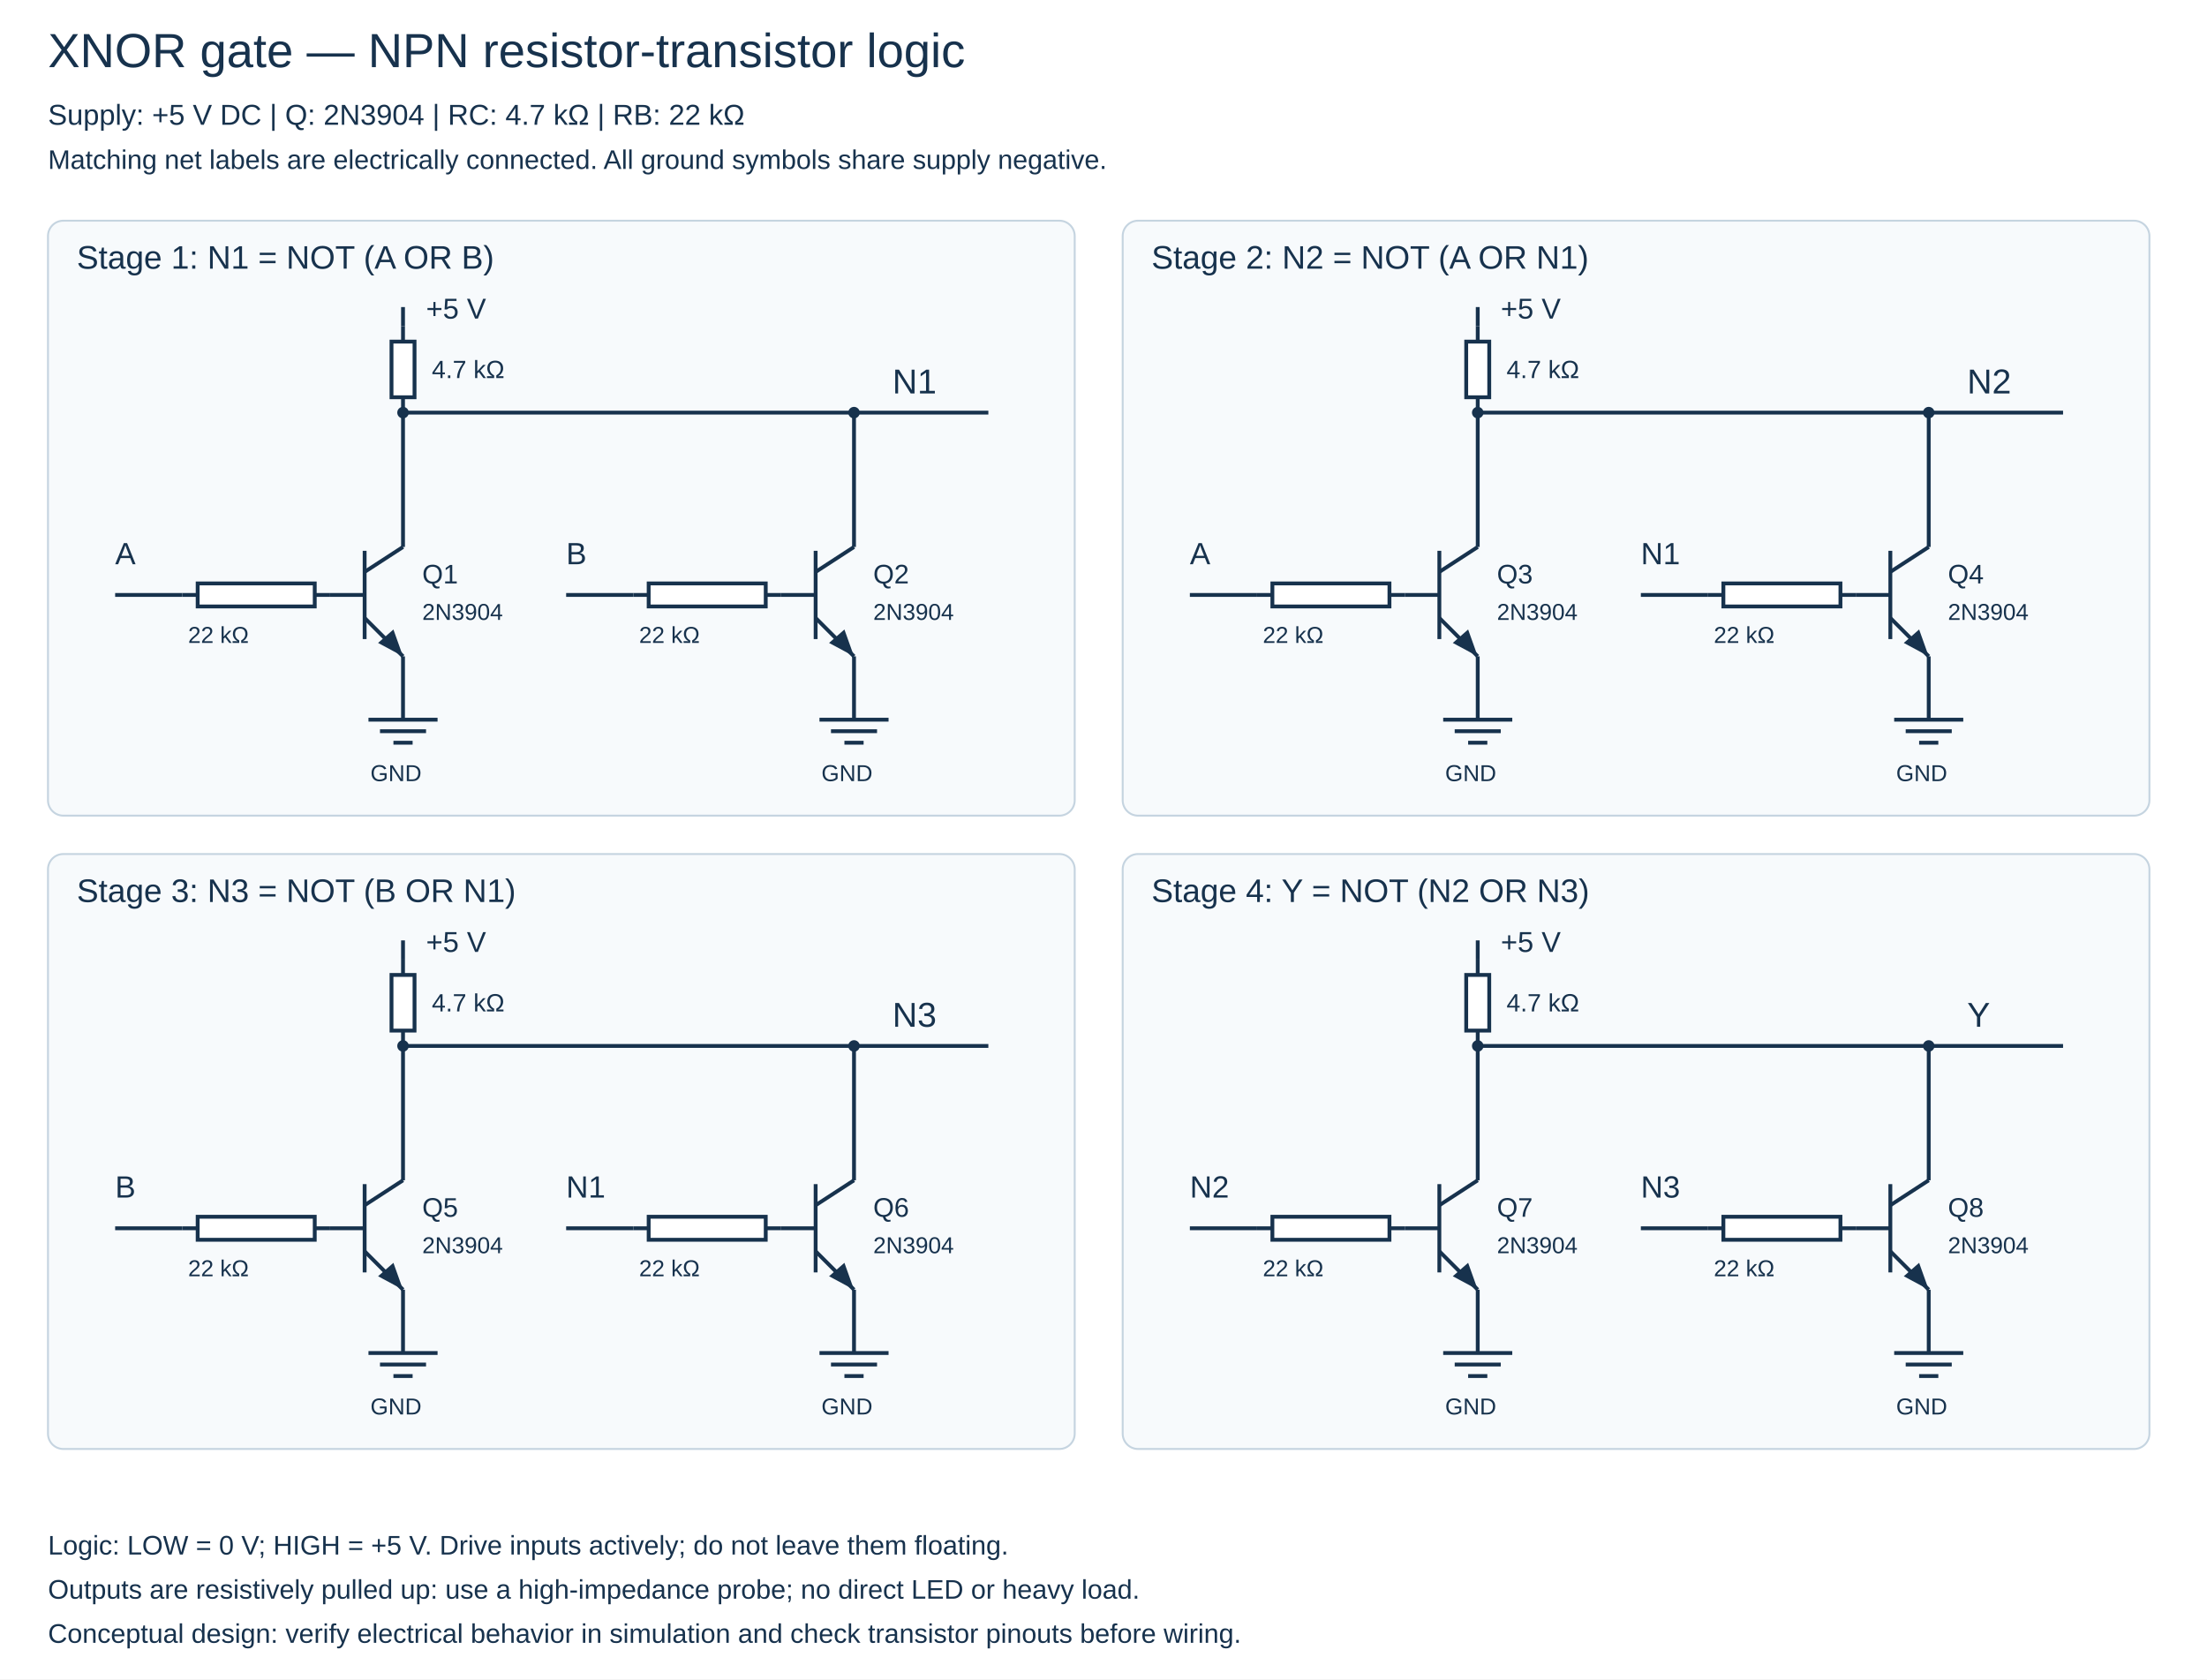
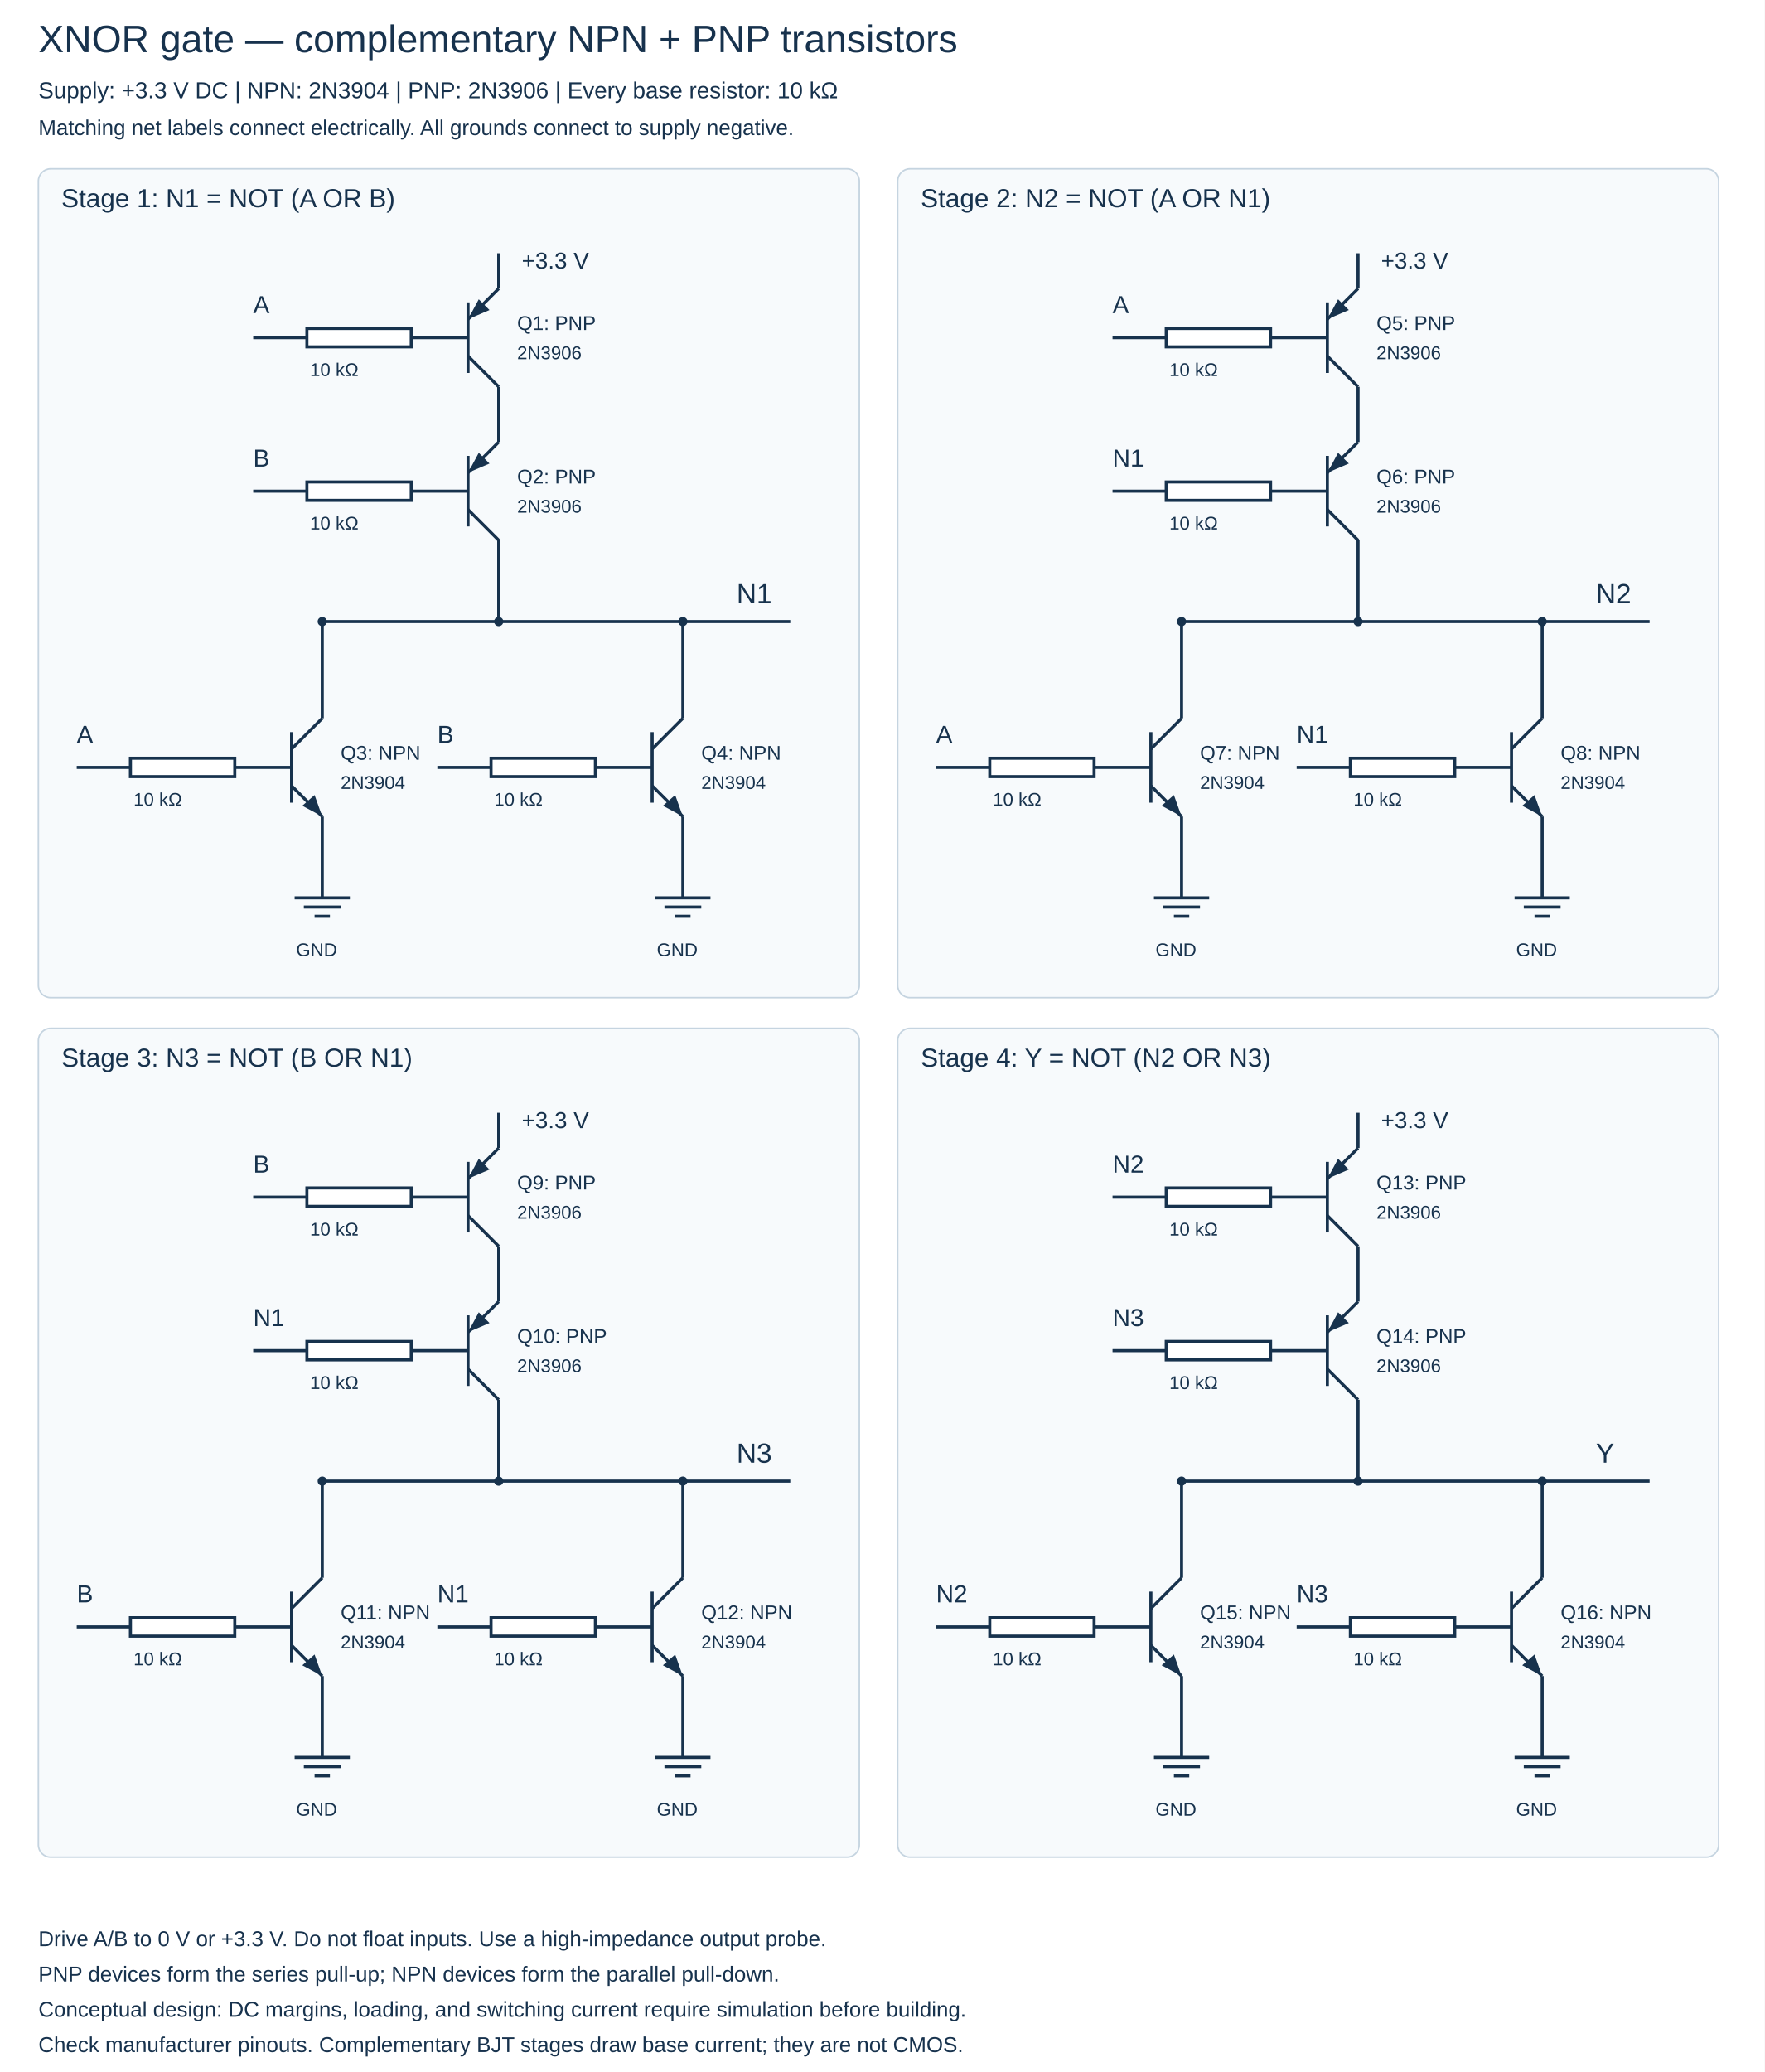
- <svg xmlns="http://www.w3.org/2000/svg" width="1150" height="875" viewBox="0 0 1150 875">
+ <svg xmlns="http://www.w3.org/2000/svg" width="1150" height="1350" viewBox="0 0 1150 1350">
  <rect width="100%" height="100%" fill="white" />
  <style>text{font-family:Arial,sans-serif;fill:#17324d}.wire{stroke:#17324d;stroke-width:2;fill:none}.component{stroke:#17324d;stroke-width:2;fill:white}</style>
-   <text x="25" y="35" font-size="25">XNOR gate — NPN resistor-transistor logic</text>
-   <text x="25" y="65" font-size="15">Supply: +5 V DC | Q: 2N3904 | RC: 4.7 kΩ | RB: 22 kΩ</text>
-   <text x="25" y="88" font-size="14">Matching net labels are electrically connected. All ground symbols share supply negative.</text>
-   <rect x="25" y="115" width="535" height="310" rx="8" fill="#f7fafc" stroke="#c5d4e0" />
-   <text x="40" y="140" font-size="17">Stage 1: N1 = NOT (A OR B)</text>
-   <path d="M210,160 L210,170" class="wire" />
-   <text x="222" y="166" font-size="15">+5 V</text>
-   <path d="M210,170 L210,178" class="wire" />
-   <rect x="204" y="178" width="12" height="29" class="component" />
-   <path d="M210,207 L210,215" class="wire" />
-   <text x="225" y="197" font-size="13">4.7 kΩ</text>
-   <path d="M210,215 L515,215" class="wire" />
-   <circle cx="210" cy="215" r="3" fill="#17324d" />
-   <text x="465" y="205" font-size="18">N1</text>
-   <path d="M210,215 L210,285" class="wire" />
-   <path d="M210,285 L190,298" class="wire" />
-   <path d="M190,287 L190,333" class="wire" />
-   <path d="M190,322 L210,342" class="wire" />
-   <path d="M197,335 L210,342 L205,328 Z" fill="#17324d" />
-   <path d="M210,342 L210,375" class="wire" />
-   <path d="M172,310 L190,310" class="wire" />
-   <path d="M95,310 L103,310" class="wire" />
-   <rect x="103" y="304" width="61" height="12" class="component" />
-   <path d="M164,310 L172,310" class="wire" />
-   <path d="M60,310 L95,310" class="wire" />
-   <text x="60" y="294" font-size="16">A</text>
-   <text x="98" y="335" font-size="12">22 kΩ</text>
-   <text x="220" y="304" font-size="14">Q1</text>
-   <text x="220" y="323" font-size="12">2N3904</text>
-   <path d="M192,375 L228,375" class="wire" />
-   <path d="M198,381 L222,381" class="wire" />
-   <path d="M205,387 L215,387" class="wire" />
-   <text x="193" y="407" font-size="12">GND</text>
-   <circle cx="445" cy="215" r="3" fill="#17324d" />
-   <path d="M445,215 L445,285" class="wire" />
-   <path d="M445,285 L425,298" class="wire" />
-   <path d="M425,287 L425,333" class="wire" />
-   <path d="M425,322 L445,342" class="wire" />
-   <path d="M432,335 L445,342 L440,328 Z" fill="#17324d" />
-   <path d="M445,342 L445,375" class="wire" />
-   <path d="M407,310 L425,310" class="wire" />
-   <path d="M330,310 L338,310" class="wire" />
-   <rect x="338" y="304" width="61" height="12" class="component" />
-   <path d="M399,310 L407,310" class="wire" />
-   <path d="M295,310 L330,310" class="wire" />
-   <text x="295" y="294" font-size="16">B</text>
-   <text x="333" y="335" font-size="12">22 kΩ</text>
-   <text x="455" y="304" font-size="14">Q2</text>
-   <text x="455" y="323" font-size="12">2N3904</text>
-   <path d="M427,375 L463,375" class="wire" />
-   <path d="M433,381 L457,381" class="wire" />
-   <path d="M440,387 L450,387" class="wire" />
-   <text x="428" y="407" font-size="12">GND</text>
-   <rect x="585" y="115" width="535" height="310" rx="8" fill="#f7fafc" stroke="#c5d4e0" />
-   <text x="600" y="140" font-size="17">Stage 2: N2 = NOT (A OR N1)</text>
-   <path d="M770,160 L770,170" class="wire" />
-   <text x="782" y="166" font-size="15">+5 V</text>
-   <path d="M770,170 L770,178" class="wire" />
-   <rect x="764" y="178" width="12" height="29" class="component" />
-   <path d="M770,207 L770,215" class="wire" />
-   <text x="785" y="197" font-size="13">4.7 kΩ</text>
-   <path d="M770,215 L1075,215" class="wire" />
-   <circle cx="770" cy="215" r="3" fill="#17324d" />
-   <text x="1025" y="205" font-size="18">N2</text>
-   <path d="M770,215 L770,285" class="wire" />
-   <path d="M770,285 L750,298" class="wire" />
-   <path d="M750,287 L750,333" class="wire" />
-   <path d="M750,322 L770,342" class="wire" />
-   <path d="M757,335 L770,342 L765,328 Z" fill="#17324d" />
-   <path d="M770,342 L770,375" class="wire" />
-   <path d="M732,310 L750,310" class="wire" />
-   <path d="M655,310 L663,310" class="wire" />
-   <rect x="663" y="304" width="61" height="12" class="component" />
-   <path d="M724,310 L732,310" class="wire" />
-   <path d="M620,310 L655,310" class="wire" />
-   <text x="620" y="294" font-size="16">A</text>
-   <text x="658" y="335" font-size="12">22 kΩ</text>
-   <text x="780" y="304" font-size="14">Q3</text>
-   <text x="780" y="323" font-size="12">2N3904</text>
-   <path d="M752,375 L788,375" class="wire" />
-   <path d="M758,381 L782,381" class="wire" />
-   <path d="M765,387 L775,387" class="wire" />
-   <text x="753" y="407" font-size="12">GND</text>
-   <circle cx="1005" cy="215" r="3" fill="#17324d" />
-   <path d="M1005,215 L1005,285" class="wire" />
-   <path d="M1005,285 L985,298" class="wire" />
-   <path d="M985,287 L985,333" class="wire" />
-   <path d="M985,322 L1005,342" class="wire" />
-   <path d="M992,335 L1005,342 L1000,328 Z" fill="#17324d" />
-   <path d="M1005,342 L1005,375" class="wire" />
-   <path d="M967,310 L985,310" class="wire" />
-   <path d="M890,310 L898,310" class="wire" />
-   <rect x="898" y="304" width="61" height="12" class="component" />
-   <path d="M959,310 L967,310" class="wire" />
-   <path d="M855,310 L890,310" class="wire" />
-   <text x="855" y="294" font-size="16">N1</text>
-   <text x="893" y="335" font-size="12">22 kΩ</text>
-   <text x="1015" y="304" font-size="14">Q4</text>
-   <text x="1015" y="323" font-size="12">2N3904</text>
-   <path d="M987,375 L1023,375" class="wire" />
-   <path d="M993,381 L1017,381" class="wire" />
-   <path d="M1000,387 L1010,387" class="wire" />
-   <text x="988" y="407" font-size="12">GND</text>
-   <rect x="25" y="445" width="535" height="310" rx="8" fill="#f7fafc" stroke="#c5d4e0" />
-   <text x="40" y="470" font-size="17">Stage 3: N3 = NOT (B OR N1)</text>
-   <path d="M210,490 L210,500" class="wire" />
-   <text x="222" y="496" font-size="15">+5 V</text>
-   <path d="M210,500 L210,508" class="wire" />
-   <rect x="204" y="508" width="12" height="29" class="component" />
-   <path d="M210,537 L210,545" class="wire" />
-   <text x="225" y="527" font-size="13">4.7 kΩ</text>
-   <path d="M210,545 L515,545" class="wire" />
-   <circle cx="210" cy="545" r="3" fill="#17324d" />
-   <text x="465" y="535" font-size="18">N3</text>
-   <path d="M210,545 L210,615" class="wire" />
-   <path d="M210,615 L190,628" class="wire" />
-   <path d="M190,617 L190,663" class="wire" />
-   <path d="M190,652 L210,672" class="wire" />
-   <path d="M197,665 L210,672 L205,658 Z" fill="#17324d" />
-   <path d="M210,672 L210,705" class="wire" />
-   <path d="M172,640 L190,640" class="wire" />
-   <path d="M95,640 L103,640" class="wire" />
-   <rect x="103" y="634" width="61" height="12" class="component" />
-   <path d="M164,640 L172,640" class="wire" />
-   <path d="M60,640 L95,640" class="wire" />
-   <text x="60" y="624" font-size="16">B</text>
-   <text x="98" y="665" font-size="12">22 kΩ</text>
-   <text x="220" y="634" font-size="14">Q5</text>
-   <text x="220" y="653" font-size="12">2N3904</text>
-   <path d="M192,705 L228,705" class="wire" />
-   <path d="M198,711 L222,711" class="wire" />
-   <path d="M205,717 L215,717" class="wire" />
-   <text x="193" y="737" font-size="12">GND</text>
-   <circle cx="445" cy="545" r="3" fill="#17324d" />
-   <path d="M445,545 L445,615" class="wire" />
-   <path d="M445,615 L425,628" class="wire" />
-   <path d="M425,617 L425,663" class="wire" />
-   <path d="M425,652 L445,672" class="wire" />
-   <path d="M432,665 L445,672 L440,658 Z" fill="#17324d" />
-   <path d="M445,672 L445,705" class="wire" />
-   <path d="M407,640 L425,640" class="wire" />
-   <path d="M330,640 L338,640" class="wire" />
-   <rect x="338" y="634" width="61" height="12" class="component" />
-   <path d="M399,640 L407,640" class="wire" />
-   <path d="M295,640 L330,640" class="wire" />
-   <text x="295" y="624" font-size="16">N1</text>
-   <text x="333" y="665" font-size="12">22 kΩ</text>
-   <text x="455" y="634" font-size="14">Q6</text>
-   <text x="455" y="653" font-size="12">2N3904</text>
-   <path d="M427,705 L463,705" class="wire" />
-   <path d="M433,711 L457,711" class="wire" />
-   <path d="M440,717 L450,717" class="wire" />
-   <text x="428" y="737" font-size="12">GND</text>
-   <rect x="585" y="445" width="535" height="310" rx="8" fill="#f7fafc" stroke="#c5d4e0" />
-   <text x="600" y="470" font-size="17">Stage 4: Y = NOT (N2 OR N3)</text>
-   <path d="M770,490 L770,500" class="wire" />
-   <text x="782" y="496" font-size="15">+5 V</text>
-   <path d="M770,500 L770,508" class="wire" />
-   <rect x="764" y="508" width="12" height="29" class="component" />
-   <path d="M770,537 L770,545" class="wire" />
-   <text x="785" y="527" font-size="13">4.7 kΩ</text>
-   <path d="M770,545 L1075,545" class="wire" />
-   <circle cx="770" cy="545" r="3" fill="#17324d" />
-   <text x="1025" y="535" font-size="18">Y</text>
-   <path d="M770,545 L770,615" class="wire" />
-   <path d="M770,615 L750,628" class="wire" />
-   <path d="M750,617 L750,663" class="wire" />
-   <path d="M750,652 L770,672" class="wire" />
-   <path d="M757,665 L770,672 L765,658 Z" fill="#17324d" />
-   <path d="M770,672 L770,705" class="wire" />
-   <path d="M732,640 L750,640" class="wire" />
-   <path d="M655,640 L663,640" class="wire" />
-   <rect x="663" y="634" width="61" height="12" class="component" />
-   <path d="M724,640 L732,640" class="wire" />
-   <path d="M620,640 L655,640" class="wire" />
-   <text x="620" y="624" font-size="16">N2</text>
-   <text x="658" y="665" font-size="12">22 kΩ</text>
-   <text x="780" y="634" font-size="14">Q7</text>
-   <text x="780" y="653" font-size="12">2N3904</text>
-   <path d="M752,705 L788,705" class="wire" />
-   <path d="M758,711 L782,711" class="wire" />
-   <path d="M765,717 L775,717" class="wire" />
-   <text x="753" y="737" font-size="12">GND</text>
-   <circle cx="1005" cy="545" r="3" fill="#17324d" />
-   <path d="M1005,545 L1005,615" class="wire" />
-   <path d="M1005,615 L985,628" class="wire" />
-   <path d="M985,617 L985,663" class="wire" />
-   <path d="M985,652 L1005,672" class="wire" />
-   <path d="M992,665 L1005,672 L1000,658 Z" fill="#17324d" />
-   <path d="M1005,672 L1005,705" class="wire" />
-   <path d="M967,640 L985,640" class="wire" />
-   <path d="M890,640 L898,640" class="wire" />
-   <rect x="898" y="634" width="61" height="12" class="component" />
-   <path d="M959,640 L967,640" class="wire" />
-   <path d="M855,640 L890,640" class="wire" />
-   <text x="855" y="624" font-size="16">N3</text>
-   <text x="893" y="665" font-size="12">22 kΩ</text>
-   <text x="1015" y="634" font-size="14">Q8</text>
-   <text x="1015" y="653" font-size="12">2N3904</text>
-   <path d="M987,705 L1023,705" class="wire" />
-   <path d="M993,711 L1017,711" class="wire" />
-   <path d="M1000,717 L1010,717" class="wire" />
-   <text x="988" y="737" font-size="12">GND</text>
-   <text x="25" y="810" font-size="14">Logic: LOW = 0 V; HIGH = +5 V. Drive inputs actively; do not leave them floating.</text>
-   <text x="25" y="833" font-size="14">Outputs are resistively pulled up: use a high-impedance probe; no direct LED or heavy load.</text>
-   <text x="25" y="856" font-size="14">Conceptual design: verify electrical behavior in simulation and check transistor pinouts before wiring.</text>
+   <text x="25" y="34" font-size="25">XNOR gate — complementary NPN + PNP transistors</text>
+   <text x="25" y="64" font-size="15">Supply: +3.3 V DC | NPN: 2N3904 | PNP: 2N3906 | Every base resistor: 10 kΩ</text>
+   <text x="25" y="88" font-size="14">Matching net labels connect electrically. All grounds connect to supply negative.</text>
+   <rect x="25" y="110" width="535" height="540" rx="8" fill="#f7fafc" stroke="#c5d4e0" />
+   <text x="40" y="135" font-size="17">Stage 1: N1 = NOT (A OR B)</text>
+   <path d="M325,165 L325,188" class="wire" />
+   <text x="340" y="175" font-size="15">+3.3 V</text>
+   <path d="M305,197 L305,243" class="wire" />
+   <path d="M325,188 L305,208" class="wire" />
+   <path d="M305,232 L325,252" class="wire" />
+   <path d="M305,208 L319,202 L312,195 Z" fill="#17324d" />
+   <text x="165" y="204" font-size="16">A</text>
+   <path d="M165,220 L200,220" class="wire" />
+   <rect x="200" y="214" width="68" height="12" class="component" />
+   <path d="M268,220 L305,220" class="wire" />
+   <text x="202" y="245" font-size="12">10 kΩ</text>
+   <text x="337" y="215" font-size="13">Q1: PNP</text>
+   <text x="337" y="234" font-size="12">2N3906</text>
+   <path d="M325,252 L325,288" class="wire" />
+   <path d="M305,297 L305,343" class="wire" />
+   <path d="M325,288 L305,308" class="wire" />
+   <path d="M305,332 L325,352" class="wire" />
+   <path d="M305,308 L319,302 L312,295 Z" fill="#17324d" />
+   <text x="165" y="304" font-size="16">B</text>
+   <path d="M165,320 L200,320" class="wire" />
+   <rect x="200" y="314" width="68" height="12" class="component" />
+   <path d="M268,320 L305,320" class="wire" />
+   <text x="202" y="345" font-size="12">10 kΩ</text>
+   <text x="337" y="315" font-size="13">Q2: PNP</text>
+   <text x="337" y="334" font-size="12">2N3906</text>
+   <path d="M325,352 L325,405" class="wire" />
+   <path d="M210,405 L515,405" class="wire" />
+   <circle cx="325" cy="405" r="3" fill="#17324d" />
+   <text x="480" y="393" font-size="18">N1</text>
+   <circle cx="210" cy="405" r="3" fill="#17324d" />
+   <path d="M210,405 L210,468" class="wire" />
+   <path d="M190,477 L190,523" class="wire" />
+   <path d="M210,468 L190,488" class="wire" />
+   <path d="M190,512 L210,532" class="wire" />
+   <path d="M210,532 L197,525 L205,518 Z" fill="#17324d" />
+   <text x="50" y="484" font-size="16">A</text>
+   <path d="M50,500 L85,500" class="wire" />
+   <rect x="85" y="494" width="68" height="12" class="component" />
+   <path d="M153,500 L190,500" class="wire" />
+   <text x="87" y="525" font-size="12">10 kΩ</text>
+   <text x="222" y="495" font-size="13">Q3: NPN</text>
+   <text x="222" y="514" font-size="12">2N3904</text>
+   <path d="M210,532 L210,585" class="wire" />
+   <path d="M192,585 L228,585" class="wire" />
+   <path d="M198,591 L222,591" class="wire" />
+   <path d="M205,597 L215,597" class="wire" />
+   <text x="193" y="623" font-size="12">GND</text>
+   <circle cx="445" cy="405" r="3" fill="#17324d" />
+   <path d="M445,405 L445,468" class="wire" />
+   <path d="M425,477 L425,523" class="wire" />
+   <path d="M445,468 L425,488" class="wire" />
+   <path d="M425,512 L445,532" class="wire" />
+   <path d="M445,532 L432,525 L440,518 Z" fill="#17324d" />
+   <text x="285" y="484" font-size="16">B</text>
+   <path d="M285,500 L320,500" class="wire" />
+   <rect x="320" y="494" width="68" height="12" class="component" />
+   <path d="M388,500 L425,500" class="wire" />
+   <text x="322" y="525" font-size="12">10 kΩ</text>
+   <text x="457" y="495" font-size="13">Q4: NPN</text>
+   <text x="457" y="514" font-size="12">2N3904</text>
+   <path d="M445,532 L445,585" class="wire" />
+   <path d="M427,585 L463,585" class="wire" />
+   <path d="M433,591 L457,591" class="wire" />
+   <path d="M440,597 L450,597" class="wire" />
+   <text x="428" y="623" font-size="12">GND</text>
+   <rect x="585" y="110" width="535" height="540" rx="8" fill="#f7fafc" stroke="#c5d4e0" />
+   <text x="600" y="135" font-size="17">Stage 2: N2 = NOT (A OR N1)</text>
+   <path d="M885,165 L885,188" class="wire" />
+   <text x="900" y="175" font-size="15">+3.3 V</text>
+   <path d="M865,197 L865,243" class="wire" />
+   <path d="M885,188 L865,208" class="wire" />
+   <path d="M865,232 L885,252" class="wire" />
+   <path d="M865,208 L879,202 L872,195 Z" fill="#17324d" />
+   <text x="725" y="204" font-size="16">A</text>
+   <path d="M725,220 L760,220" class="wire" />
+   <rect x="760" y="214" width="68" height="12" class="component" />
+   <path d="M828,220 L865,220" class="wire" />
+   <text x="762" y="245" font-size="12">10 kΩ</text>
+   <text x="897" y="215" font-size="13">Q5: PNP</text>
+   <text x="897" y="234" font-size="12">2N3906</text>
+   <path d="M885,252 L885,288" class="wire" />
+   <path d="M865,297 L865,343" class="wire" />
+   <path d="M885,288 L865,308" class="wire" />
+   <path d="M865,332 L885,352" class="wire" />
+   <path d="M865,308 L879,302 L872,295 Z" fill="#17324d" />
+   <text x="725" y="304" font-size="16">N1</text>
+   <path d="M725,320 L760,320" class="wire" />
+   <rect x="760" y="314" width="68" height="12" class="component" />
+   <path d="M828,320 L865,320" class="wire" />
+   <text x="762" y="345" font-size="12">10 kΩ</text>
+   <text x="897" y="315" font-size="13">Q6: PNP</text>
+   <text x="897" y="334" font-size="12">2N3906</text>
+   <path d="M885,352 L885,405" class="wire" />
+   <path d="M770,405 L1075,405" class="wire" />
+   <circle cx="885" cy="405" r="3" fill="#17324d" />
+   <text x="1040" y="393" font-size="18">N2</text>
+   <circle cx="770" cy="405" r="3" fill="#17324d" />
+   <path d="M770,405 L770,468" class="wire" />
+   <path d="M750,477 L750,523" class="wire" />
+   <path d="M770,468 L750,488" class="wire" />
+   <path d="M750,512 L770,532" class="wire" />
+   <path d="M770,532 L757,525 L765,518 Z" fill="#17324d" />
+   <text x="610" y="484" font-size="16">A</text>
+   <path d="M610,500 L645,500" class="wire" />
+   <rect x="645" y="494" width="68" height="12" class="component" />
+   <path d="M713,500 L750,500" class="wire" />
+   <text x="647" y="525" font-size="12">10 kΩ</text>
+   <text x="782" y="495" font-size="13">Q7: NPN</text>
+   <text x="782" y="514" font-size="12">2N3904</text>
+   <path d="M770,532 L770,585" class="wire" />
+   <path d="M752,585 L788,585" class="wire" />
+   <path d="M758,591 L782,591" class="wire" />
+   <path d="M765,597 L775,597" class="wire" />
+   <text x="753" y="623" font-size="12">GND</text>
+   <circle cx="1005" cy="405" r="3" fill="#17324d" />
+   <path d="M1005,405 L1005,468" class="wire" />
+   <path d="M985,477 L985,523" class="wire" />
+   <path d="M1005,468 L985,488" class="wire" />
+   <path d="M985,512 L1005,532" class="wire" />
+   <path d="M1005,532 L992,525 L1000,518 Z" fill="#17324d" />
+   <text x="845" y="484" font-size="16">N1</text>
+   <path d="M845,500 L880,500" class="wire" />
+   <rect x="880" y="494" width="68" height="12" class="component" />
+   <path d="M948,500 L985,500" class="wire" />
+   <text x="882" y="525" font-size="12">10 kΩ</text>
+   <text x="1017" y="495" font-size="13">Q8: NPN</text>
+   <text x="1017" y="514" font-size="12">2N3904</text>
+   <path d="M1005,532 L1005,585" class="wire" />
+   <path d="M987,585 L1023,585" class="wire" />
+   <path d="M993,591 L1017,591" class="wire" />
+   <path d="M1000,597 L1010,597" class="wire" />
+   <text x="988" y="623" font-size="12">GND</text>
+   <rect x="25" y="670" width="535" height="540" rx="8" fill="#f7fafc" stroke="#c5d4e0" />
+   <text x="40" y="695" font-size="17">Stage 3: N3 = NOT (B OR N1)</text>
+   <path d="M325,725 L325,748" class="wire" />
+   <text x="340" y="735" font-size="15">+3.3 V</text>
+   <path d="M305,757 L305,803" class="wire" />
+   <path d="M325,748 L305,768" class="wire" />
+   <path d="M305,792 L325,812" class="wire" />
+   <path d="M305,768 L319,762 L312,755 Z" fill="#17324d" />
+   <text x="165" y="764" font-size="16">B</text>
+   <path d="M165,780 L200,780" class="wire" />
+   <rect x="200" y="774" width="68" height="12" class="component" />
+   <path d="M268,780 L305,780" class="wire" />
+   <text x="202" y="805" font-size="12">10 kΩ</text>
+   <text x="337" y="775" font-size="13">Q9: PNP</text>
+   <text x="337" y="794" font-size="12">2N3906</text>
+   <path d="M325,812 L325,848" class="wire" />
+   <path d="M305,857 L305,903" class="wire" />
+   <path d="M325,848 L305,868" class="wire" />
+   <path d="M305,892 L325,912" class="wire" />
+   <path d="M305,868 L319,862 L312,855 Z" fill="#17324d" />
+   <text x="165" y="864" font-size="16">N1</text>
+   <path d="M165,880 L200,880" class="wire" />
+   <rect x="200" y="874" width="68" height="12" class="component" />
+   <path d="M268,880 L305,880" class="wire" />
+   <text x="202" y="905" font-size="12">10 kΩ</text>
+   <text x="337" y="875" font-size="13">Q10: PNP</text>
+   <text x="337" y="894" font-size="12">2N3906</text>
+   <path d="M325,912 L325,965" class="wire" />
+   <path d="M210,965 L515,965" class="wire" />
+   <circle cx="325" cy="965" r="3" fill="#17324d" />
+   <text x="480" y="953" font-size="18">N3</text>
+   <circle cx="210" cy="965" r="3" fill="#17324d" />
+   <path d="M210,965 L210,1028" class="wire" />
+   <path d="M190,1037 L190,1083" class="wire" />
+   <path d="M210,1028 L190,1048" class="wire" />
+   <path d="M190,1072 L210,1092" class="wire" />
+   <path d="M210,1092 L197,1085 L205,1078 Z" fill="#17324d" />
+   <text x="50" y="1044" font-size="16">B</text>
+   <path d="M50,1060 L85,1060" class="wire" />
+   <rect x="85" y="1054" width="68" height="12" class="component" />
+   <path d="M153,1060 L190,1060" class="wire" />
+   <text x="87" y="1085" font-size="12">10 kΩ</text>
+   <text x="222" y="1055" font-size="13">Q11: NPN</text>
+   <text x="222" y="1074" font-size="12">2N3904</text>
+   <path d="M210,1092 L210,1145" class="wire" />
+   <path d="M192,1145 L228,1145" class="wire" />
+   <path d="M198,1151 L222,1151" class="wire" />
+   <path d="M205,1157 L215,1157" class="wire" />
+   <text x="193" y="1183" font-size="12">GND</text>
+   <circle cx="445" cy="965" r="3" fill="#17324d" />
+   <path d="M445,965 L445,1028" class="wire" />
+   <path d="M425,1037 L425,1083" class="wire" />
+   <path d="M445,1028 L425,1048" class="wire" />
+   <path d="M425,1072 L445,1092" class="wire" />
+   <path d="M445,1092 L432,1085 L440,1078 Z" fill="#17324d" />
+   <text x="285" y="1044" font-size="16">N1</text>
+   <path d="M285,1060 L320,1060" class="wire" />
+   <rect x="320" y="1054" width="68" height="12" class="component" />
+   <path d="M388,1060 L425,1060" class="wire" />
+   <text x="322" y="1085" font-size="12">10 kΩ</text>
+   <text x="457" y="1055" font-size="13">Q12: NPN</text>
+   <text x="457" y="1074" font-size="12">2N3904</text>
+   <path d="M445,1092 L445,1145" class="wire" />
+   <path d="M427,1145 L463,1145" class="wire" />
+   <path d="M433,1151 L457,1151" class="wire" />
+   <path d="M440,1157 L450,1157" class="wire" />
+   <text x="428" y="1183" font-size="12">GND</text>
+   <rect x="585" y="670" width="535" height="540" rx="8" fill="#f7fafc" stroke="#c5d4e0" />
+   <text x="600" y="695" font-size="17">Stage 4: Y = NOT (N2 OR N3)</text>
+   <path d="M885,725 L885,748" class="wire" />
+   <text x="900" y="735" font-size="15">+3.3 V</text>
+   <path d="M865,757 L865,803" class="wire" />
+   <path d="M885,748 L865,768" class="wire" />
+   <path d="M865,792 L885,812" class="wire" />
+   <path d="M865,768 L879,762 L872,755 Z" fill="#17324d" />
+   <text x="725" y="764" font-size="16">N2</text>
+   <path d="M725,780 L760,780" class="wire" />
+   <rect x="760" y="774" width="68" height="12" class="component" />
+   <path d="M828,780 L865,780" class="wire" />
+   <text x="762" y="805" font-size="12">10 kΩ</text>
+   <text x="897" y="775" font-size="13">Q13: PNP</text>
+   <text x="897" y="794" font-size="12">2N3906</text>
+   <path d="M885,812 L885,848" class="wire" />
+   <path d="M865,857 L865,903" class="wire" />
+   <path d="M885,848 L865,868" class="wire" />
+   <path d="M865,892 L885,912" class="wire" />
+   <path d="M865,868 L879,862 L872,855 Z" fill="#17324d" />
+   <text x="725" y="864" font-size="16">N3</text>
+   <path d="M725,880 L760,880" class="wire" />
+   <rect x="760" y="874" width="68" height="12" class="component" />
+   <path d="M828,880 L865,880" class="wire" />
+   <text x="762" y="905" font-size="12">10 kΩ</text>
+   <text x="897" y="875" font-size="13">Q14: PNP</text>
+   <text x="897" y="894" font-size="12">2N3906</text>
+   <path d="M885,912 L885,965" class="wire" />
+   <path d="M770,965 L1075,965" class="wire" />
+   <circle cx="885" cy="965" r="3" fill="#17324d" />
+   <text x="1040" y="953" font-size="18">Y</text>
+   <circle cx="770" cy="965" r="3" fill="#17324d" />
+   <path d="M770,965 L770,1028" class="wire" />
+   <path d="M750,1037 L750,1083" class="wire" />
+   <path d="M770,1028 L750,1048" class="wire" />
+   <path d="M750,1072 L770,1092" class="wire" />
+   <path d="M770,1092 L757,1085 L765,1078 Z" fill="#17324d" />
+   <text x="610" y="1044" font-size="16">N2</text>
+   <path d="M610,1060 L645,1060" class="wire" />
+   <rect x="645" y="1054" width="68" height="12" class="component" />
+   <path d="M713,1060 L750,1060" class="wire" />
+   <text x="647" y="1085" font-size="12">10 kΩ</text>
+   <text x="782" y="1055" font-size="13">Q15: NPN</text>
+   <text x="782" y="1074" font-size="12">2N3904</text>
+   <path d="M770,1092 L770,1145" class="wire" />
+   <path d="M752,1145 L788,1145" class="wire" />
+   <path d="M758,1151 L782,1151" class="wire" />
+   <path d="M765,1157 L775,1157" class="wire" />
+   <text x="753" y="1183" font-size="12">GND</text>
+   <circle cx="1005" cy="965" r="3" fill="#17324d" />
+   <path d="M1005,965 L1005,1028" class="wire" />
+   <path d="M985,1037 L985,1083" class="wire" />
+   <path d="M1005,1028 L985,1048" class="wire" />
+   <path d="M985,1072 L1005,1092" class="wire" />
+   <path d="M1005,1092 L992,1085 L1000,1078 Z" fill="#17324d" />
+   <text x="845" y="1044" font-size="16">N3</text>
+   <path d="M845,1060 L880,1060" class="wire" />
+   <rect x="880" y="1054" width="68" height="12" class="component" />
+   <path d="M948,1060 L985,1060" class="wire" />
+   <text x="882" y="1085" font-size="12">10 kΩ</text>
+   <text x="1017" y="1055" font-size="13">Q16: NPN</text>
+   <text x="1017" y="1074" font-size="12">2N3904</text>
+   <path d="M1005,1092 L1005,1145" class="wire" />
+   <path d="M987,1145 L1023,1145" class="wire" />
+   <path d="M993,1151 L1017,1151" class="wire" />
+   <path d="M1000,1157 L1010,1157" class="wire" />
+   <text x="988" y="1183" font-size="12">GND</text>
+   <text x="25" y="1268" font-size="14">Drive A/B to 0 V or +3.3 V. Do not float inputs. Use a high-impedance output probe.</text>
+   <text x="25" y="1291" font-size="14">PNP devices form the series pull-up; NPN devices form the parallel pull-down.</text>
+   <text x="25" y="1314" font-size="14">Conceptual design: DC margins, loading, and switching current require simulation before building.</text>
+   <text x="25" y="1337" font-size="14">Check manufacturer pinouts. Complementary BJT stages draw base current; they are not CMOS.</text>
</svg>
